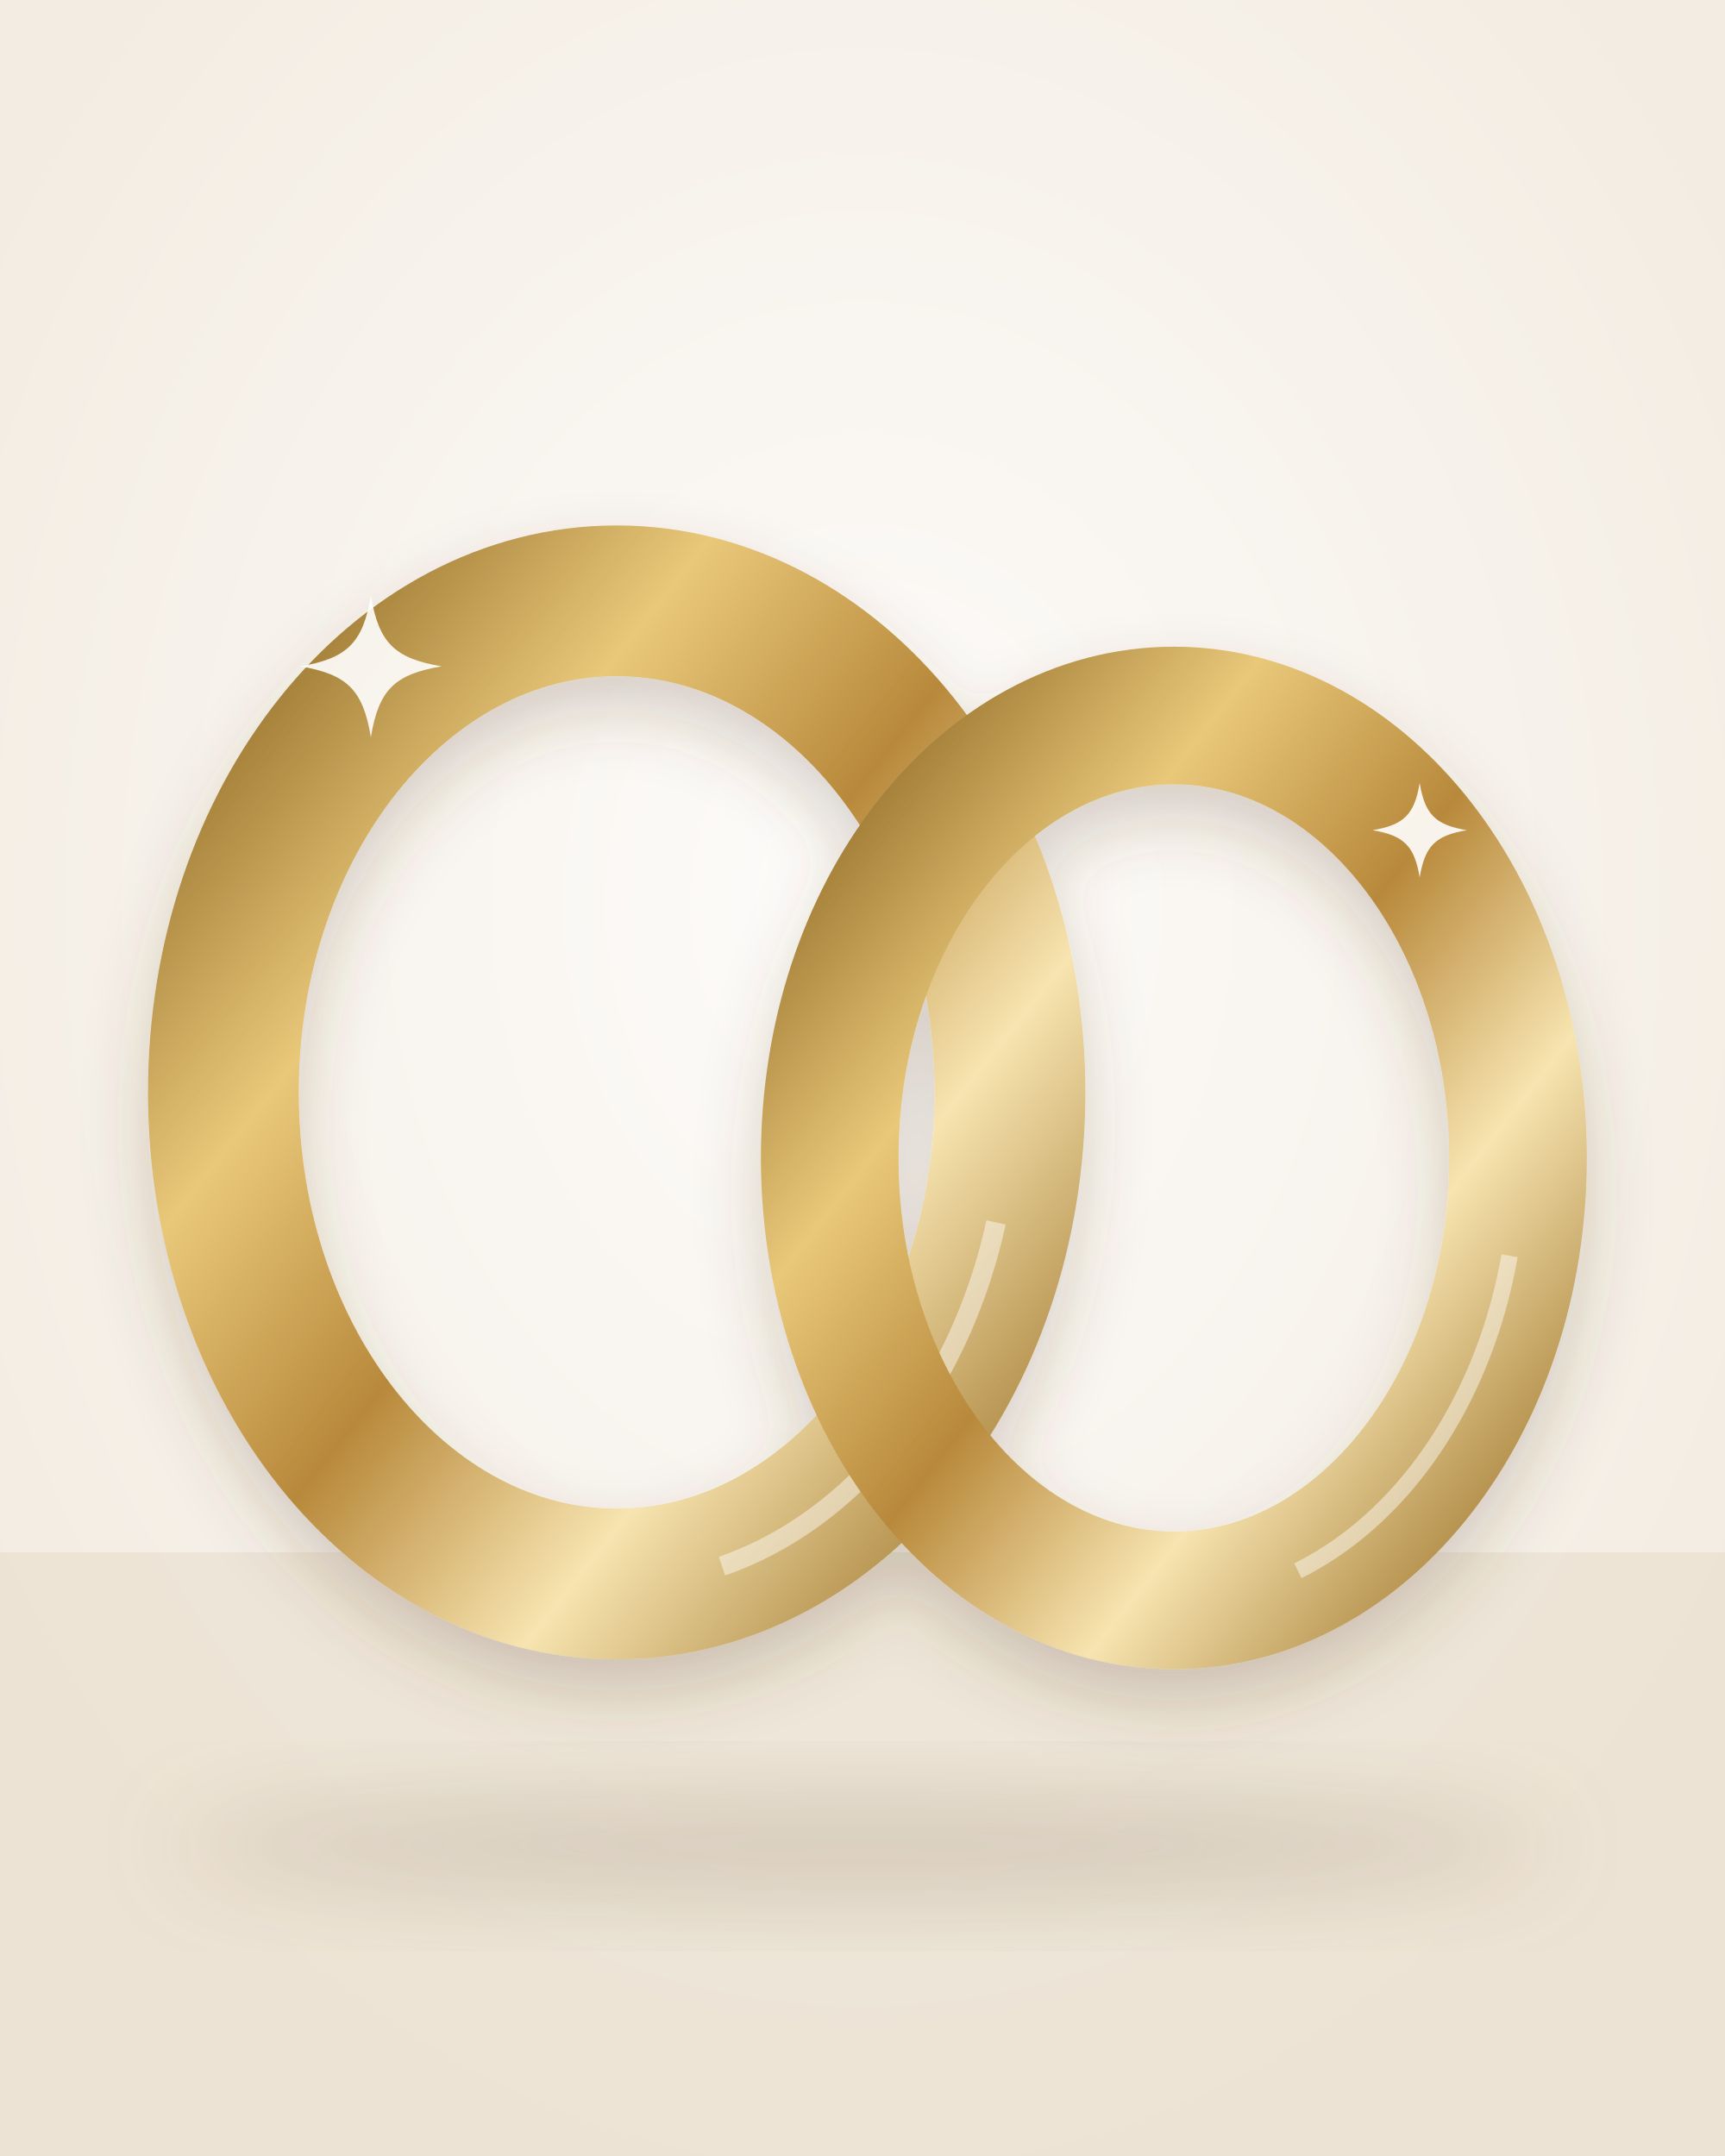
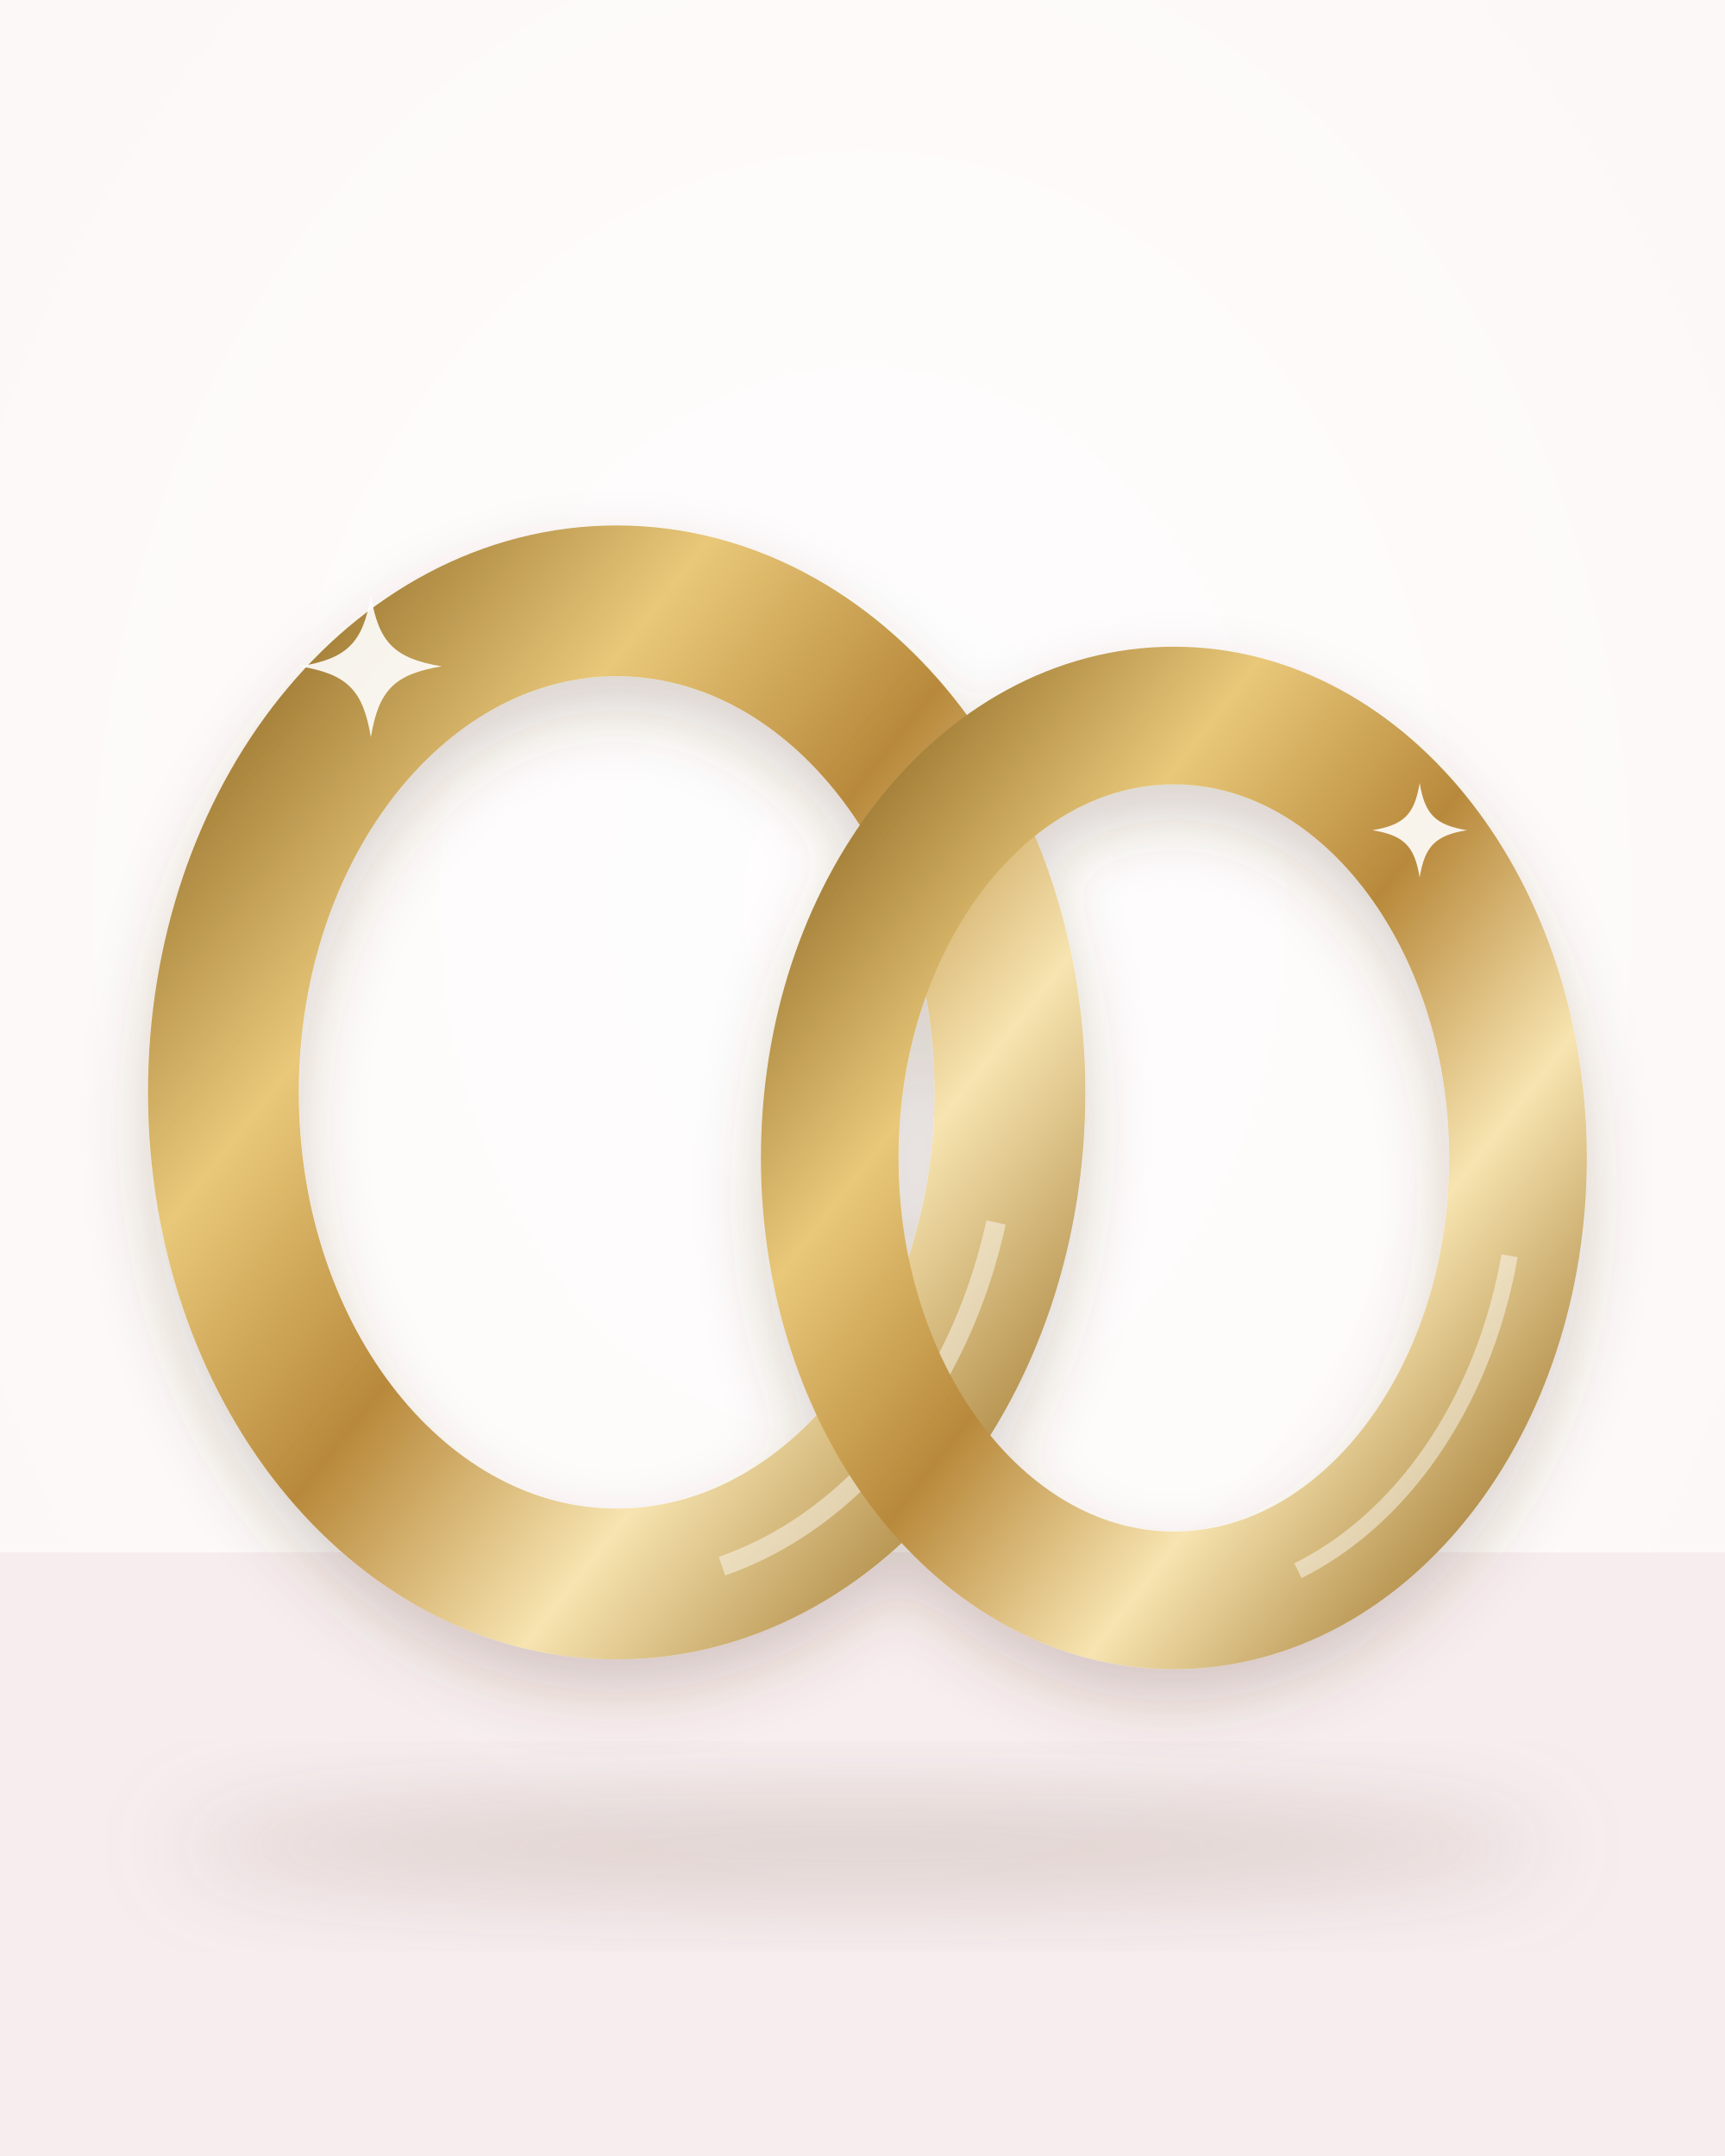
<svg xmlns="http://www.w3.org/2000/svg" viewBox="0 0 600 750" width="600" height="750">
  <defs>
    <linearGradient id="gold" x1="0" y1="0" x2="1" y2="1">
      <stop offset="0" stop-color="#8a6420" />
      <stop offset=".28" stop-color="#e9c87a" />
      <stop offset=".5" stop-color="#b8893b" />
      <stop offset=".72" stop-color="#f7e4b0" />
      <stop offset="1" stop-color="#9c7228" />
    </linearGradient>
    <linearGradient id="goldV" x1="0" y1="0" x2="0" y2="1">
      <stop offset="0" stop-color="#f7e4b0" />
      <stop offset=".45" stop-color="#c99a45" />
      <stop offset="1" stop-color="#8a6420" />
    </linearGradient>
    <linearGradient id="emerald" x1="0" y1="0" x2="1" y2="1">
      <stop offset="0" stop-color="#5fe0ae" />
      <stop offset=".45" stop-color="#11805f" />
      <stop offset="1" stop-color="#063d2e" />
    </linearGradient>
    <linearGradient id="sapphire" x1="0" y1="0" x2="1" y2="1">
      <stop offset="0" stop-color="#9dbcff" />
      <stop offset=".5" stop-color="#2a4fb8" />
      <stop offset="1" stop-color="#0f1f5c" />
    </linearGradient>
    <linearGradient id="ruby" x1="0" y1="0" x2="1" y2="1">
      <stop offset="0" stop-color="#ff9aa8" />
      <stop offset=".5" stop-color="#c0183a" />
      <stop offset="1" stop-color="#5e0619" />
    </linearGradient>
    <radialGradient id="crystal" cx=".35" cy=".3" r=".8">
      <stop offset="0" stop-color="#ffffff" />
      <stop offset=".4" stop-color="#dce7f5" />
      <stop offset="1" stop-color="#6f86a6" />
    </radialGradient>
    <radialGradient id="pearl" cx=".35" cy=".3" r=".85">
      <stop offset="0" stop-color="#ffffff" />
      <stop offset=".55" stop-color="#f1e9df" />
      <stop offset="1" stop-color="#c9b9a6" />
    </radialGradient>
    <radialGradient id="glow" cx=".5" cy=".42" r=".6">
      <stop offset="0" stop-color="#ffffff" stop-opacity=".85" />
      <stop offset="1" stop-color="#ffffff" stop-opacity="0" />
    </radialGradient>
    <filter id="soft" x="-50%" y="-50%" width="200%" height="200%">
      <feGaussianBlur stdDeviation="14" />
    </filter>
    <filter id="drop" x="-20%" y="-20%" width="140%" height="140%">
      <feDropShadow dx="0" dy="10" stdDeviation="10" flood-color="#5b4323" flood-opacity=".22" />
    </filter>
  </defs>
-   <rect width="600" height="750" fill="#f3ece2" />
+   <rect width="600" height="750" fill="#fdf8f8" />
  <rect width="600" height="750" fill="url(#glow)" />
-   <rect y="540" width="600" height="210" fill="#e8dccb" opacity=".55" />
+   <rect y="540" width="600" height="210" fill="#f3e4e7" opacity=".55" />
  <g transform="translate(300 380) scale(1.14) translate(-300 -380)">
    <ellipse cx="300" cy="610" rx="210" ry="16" fill="#6b5130" opacity=".18" filter="url(#soft)" />
    <g filter="url(#drop)">
      <ellipse cx="225" cy="380" rx="120" ry="150" fill="none" stroke="url(#gold)" stroke-width="46" />
      <ellipse cx="225" cy="380" rx="120" ry="150" fill="none" stroke="#fff" stroke-opacity=".45" stroke-width="6" stroke-dasharray="140 800" stroke-dashoffset="-40" />
      <ellipse cx="395" cy="400" rx="105" ry="135" fill="none" stroke="url(#gold)" stroke-width="42" />
      <ellipse cx="395" cy="400" rx="105" ry="135" fill="none" stroke="#fff" stroke-opacity=".45" stroke-width="5" stroke-dasharray="120 800" stroke-dashoffset="-30" />
    </g>
    <path transform="translate(150 250) scale(1.2)" d="M0-18C2-6 6-2 18 0 6 2 2 6 0 18-2 6-6 2-18 0-6-2-2-6 0-18Z" fill="#fff" opacity="0.9" />
    <path transform="translate(470 300) scale(0.8)" d="M0-18C2-6 6-2 18 0 6 2 2 6 0 18-2 6-6 2-18 0-6-2-2-6 0-18Z" fill="#fff" opacity="0.9" />
  </g>
</svg>
